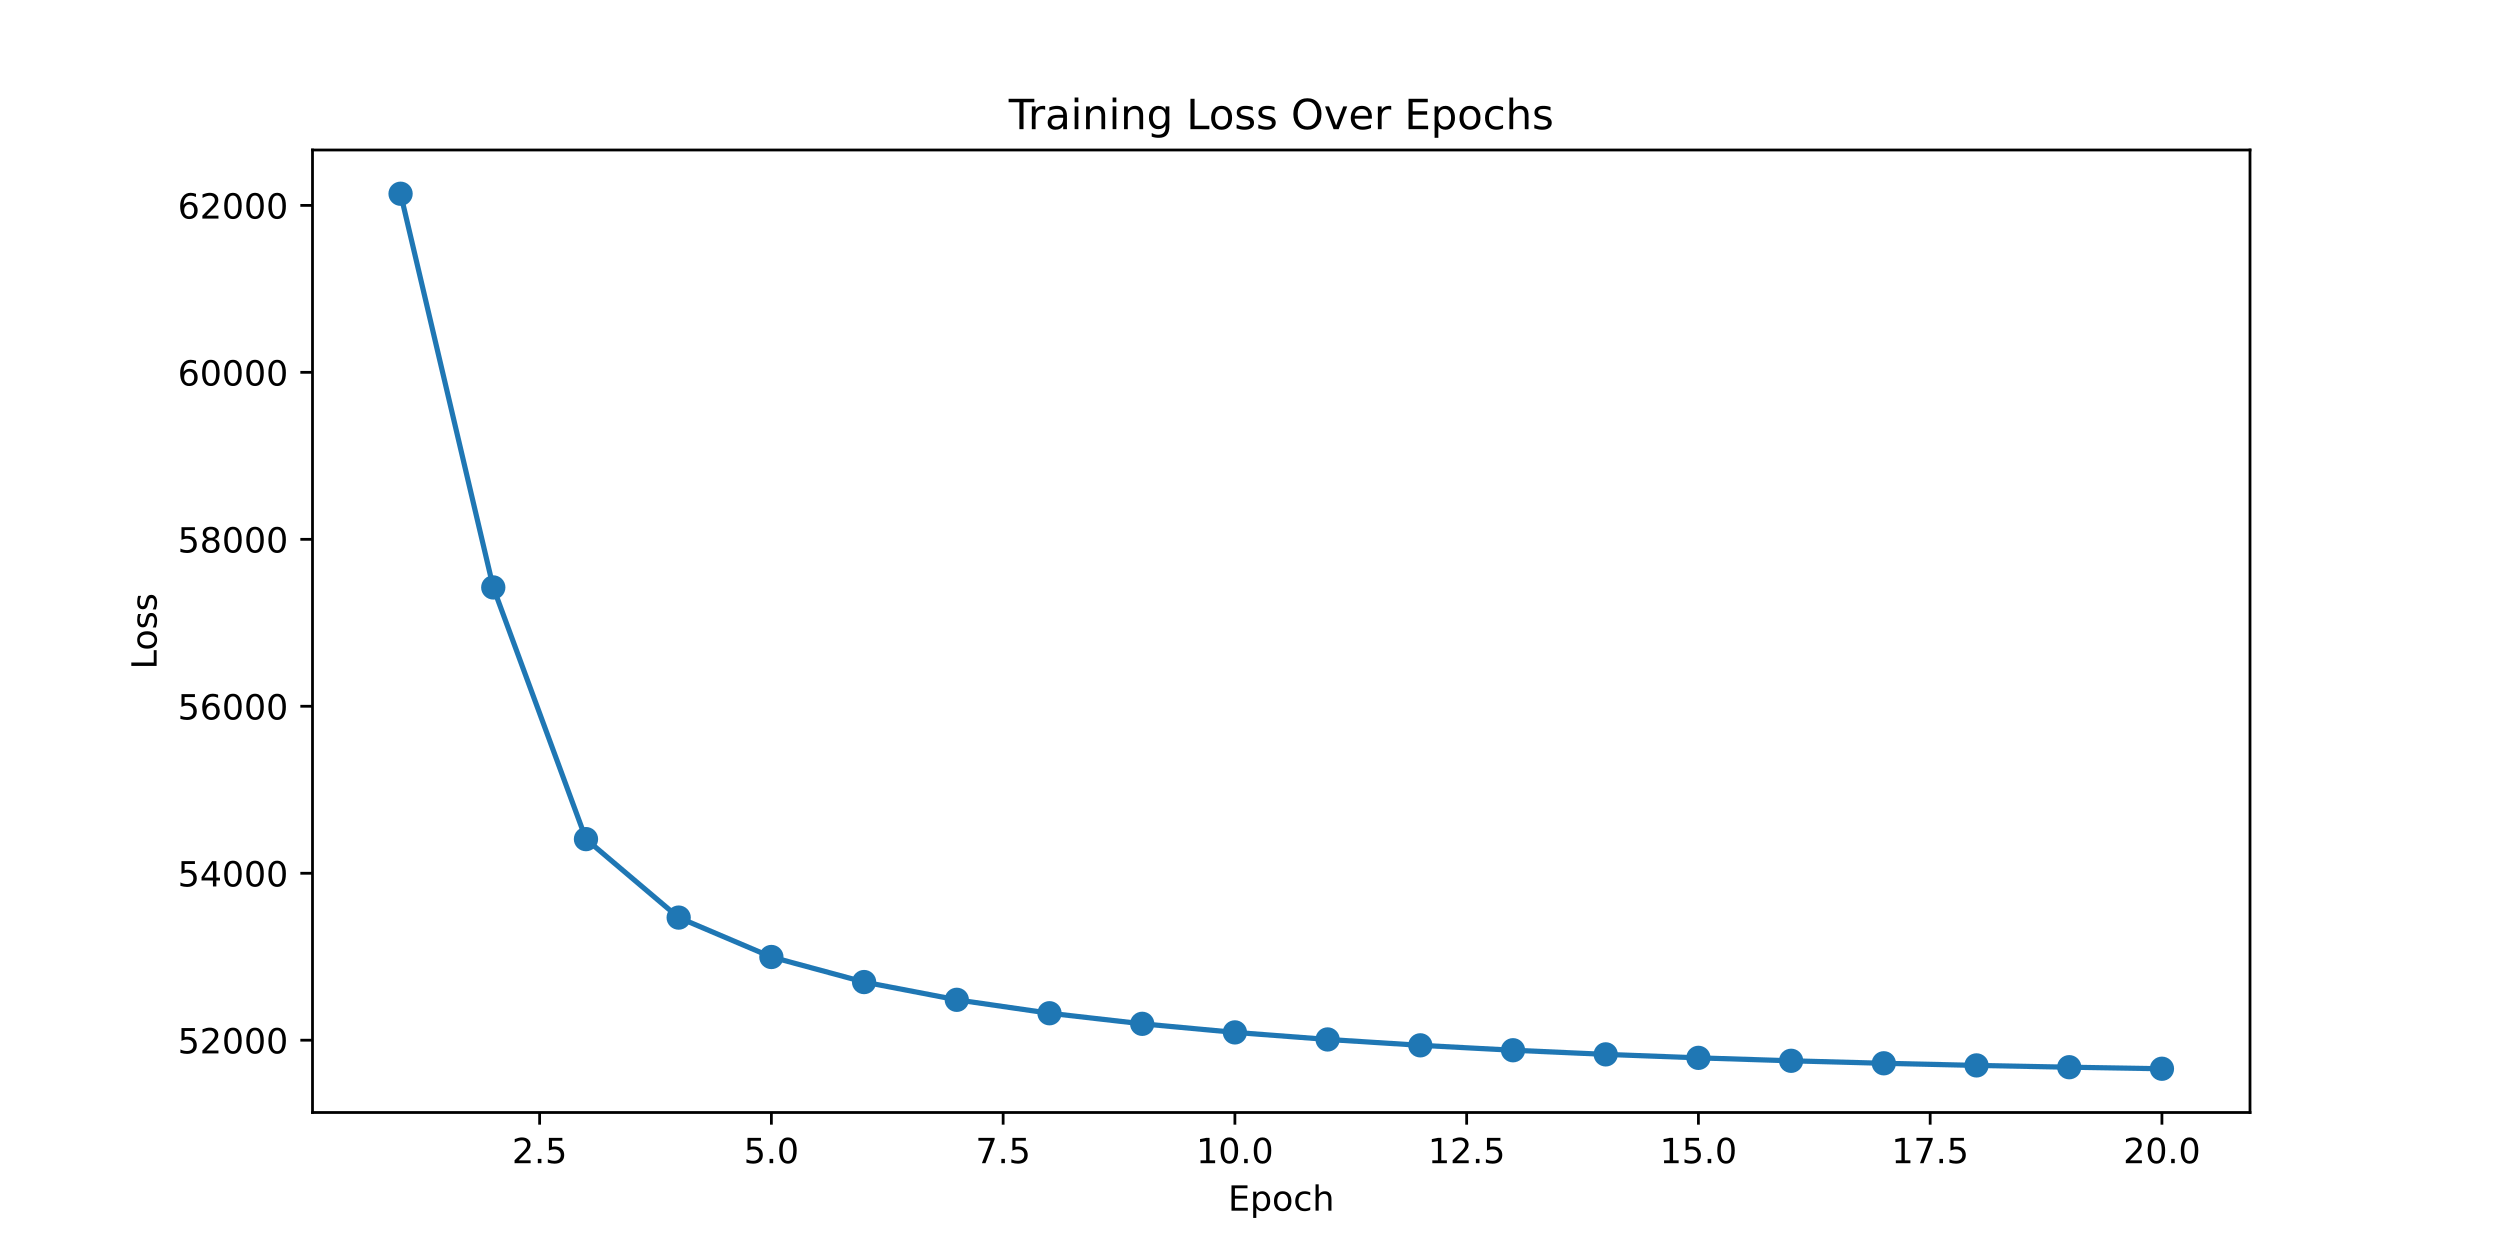
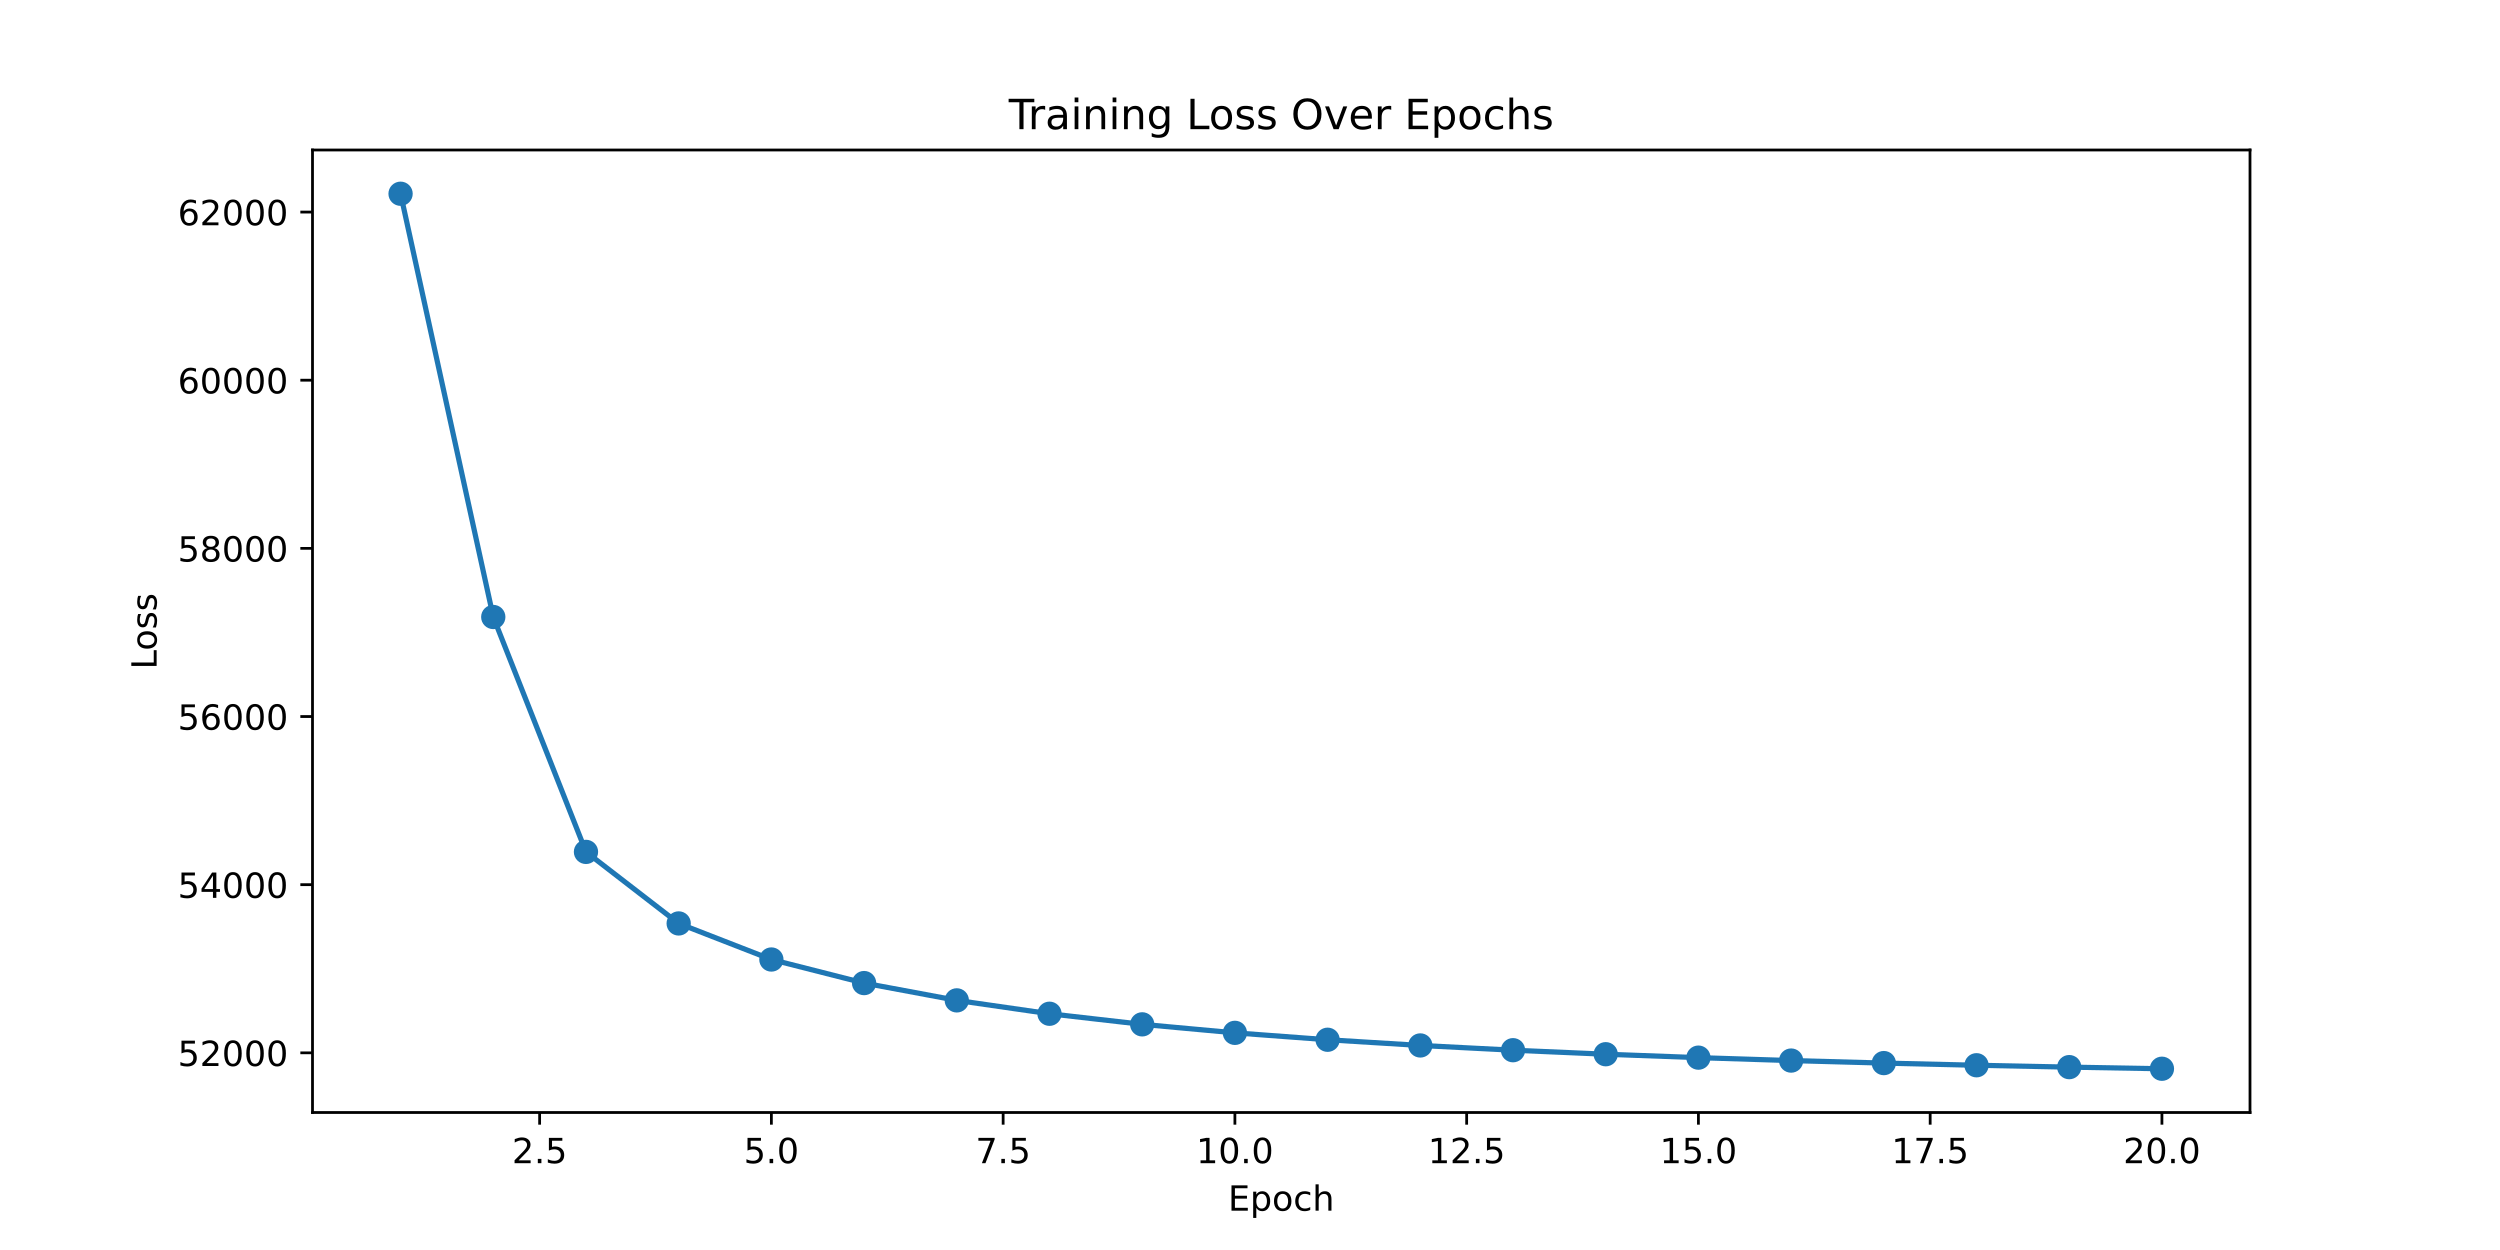
<svg xmlns="http://www.w3.org/2000/svg" xmlns:xlink="http://www.w3.org/1999/xlink" width="720pt" height="360pt" viewBox="0 0 720 360" version="1.1">
  <defs>
    <style type="text/css">*{stroke-linejoin: round; stroke-linecap: butt}</style>
  </defs>
  <g id="figure_1">
    <g id="patch_1">
      <path d="M 0 360  L 720 360  L 720 0  L 0 0  z " style="fill: #ffffff" />
    </g>
    <g id="axes_1">
      <g id="patch_2">
        <path d="M 90 320.4  L 648 320.4  L 648 43.2  L 90 43.2  z " style="fill: #ffffff" />
      </g>
      <g id="matplotlib.axis_1">
        <g id="xtick_1">
          <g id="line2d_1">
            <defs>
-               <path id="m08161f8d42" d="M 0 0  L 0 3.5  " style="stroke: #000000; stroke-width: 0.8" />
+               <path id="ma48718a979" d="M 0 0  L 0 3.5  " style="stroke: #000000; stroke-width: 0.8" />
            </defs>
            <g>
-               <use xlink:href="#m08161f8d42" x="155.411" y="320.4" style="stroke: #000000; stroke-width: 0.8" />
+               <use xlink:href="#ma48718a979" x="155.411" y="320.4" style="stroke: #000000; stroke-width: 0.8" />
            </g>
          </g>
          <g id="text_1">
            <g transform="translate(147.4599 334.9984) scale(0.1 -0.1)">
              <defs>
                <path id="DejaVuSans-32" d="M 1228 531  L 3431 531  L 3431 0  L 469 0  L 469 531  Q 828 903 1448 1529  Q 2069 2156 2228 2338  Q 2531 2678 2651 2914  Q 2772 3150 2772 3378  Q 2772 3750 2511 3984  Q 2250 4219 1831 4219  Q 1534 4219 1204 4116  Q 875 4013 500 3803  L 500 4441  Q 881 4594 1212 4672  Q 1544 4750 1819 4750  Q 2544 4750 2975 4387  Q 3406 4025 3406 3419  Q 3406 3131 3298 2873  Q 3191 2616 2906 2266  Q 2828 2175 2409 1742  Q 1991 1309 1228 531  z " transform="scale(0.015625)" />
                <path id="DejaVuSans-2e" d="M 684 794  L 1344 794  L 1344 0  L 684 0  L 684 794  z " transform="scale(0.015625)" />
                <path id="DejaVuSans-35" d="M 691 4666  L 3169 4666  L 3169 4134  L 1269 4134  L 1269 2991  Q 1406 3038 1543 3061  Q 1681 3084 1819 3084  Q 2600 3084 3056 2656  Q 3513 2228 3513 1497  Q 3513 744 3044 326  Q 2575 -91 1722 -91  Q 1428 -91 1123 -41  Q 819 9 494 109  L 494 744  Q 775 591 1075 516  Q 1375 441 1709 441  Q 2250 441 2565 725  Q 2881 1009 2881 1497  Q 2881 1984 2565 2268  Q 2250 2553 1709 2553  Q 1456 2553 1204 2497  Q 953 2441 691 2322  L 691 4666  z " transform="scale(0.015625)" />
              </defs>
              <use xlink:href="#DejaVuSans-32" />
              <use xlink:href="#DejaVuSans-2e" transform="translate(63.62305 0)" />
              <use xlink:href="#DejaVuSans-35" transform="translate(95.41016 0)" />
            </g>
          </g>
        </g>
        <g id="xtick_2">
          <g id="line2d_2">
            <g>
-               <use xlink:href="#m08161f8d42" x="222.158" y="320.4" style="stroke: #000000; stroke-width: 0.8" />
+               <use xlink:href="#ma48718a979" x="222.158" y="320.4" style="stroke: #000000; stroke-width: 0.8" />
            </g>
          </g>
          <g id="text_2">
            <g transform="translate(214.2063 334.9984) scale(0.1 -0.1)">
              <defs>
                <path id="DejaVuSans-30" d="M 2034 4250  Q 1547 4250 1301 3770  Q 1056 3291 1056 2328  Q 1056 1369 1301 889  Q 1547 409 2034 409  Q 2525 409 2770 889  Q 3016 1369 3016 2328  Q 3016 3291 2770 3770  Q 2525 4250 2034 4250  z M 2034 4750  Q 2819 4750 3233 4129  Q 3647 3509 3647 2328  Q 3647 1150 3233 529  Q 2819 -91 2034 -91  Q 1250 -91 836 529  Q 422 1150 422 2328  Q 422 3509 836 4129  Q 1250 4750 2034 4750  z " transform="scale(0.015625)" />
              </defs>
              <use xlink:href="#DejaVuSans-35" />
              <use xlink:href="#DejaVuSans-2e" transform="translate(63.62305 0)" />
              <use xlink:href="#DejaVuSans-30" transform="translate(95.41016 0)" />
            </g>
          </g>
        </g>
        <g id="xtick_3">
          <g id="line2d_3">
            <g>
-               <use xlink:href="#m08161f8d42" x="288.904" y="320.4" style="stroke: #000000; stroke-width: 0.8" />
+               <use xlink:href="#ma48718a979" x="288.904" y="320.4" style="stroke: #000000; stroke-width: 0.8" />
            </g>
          </g>
          <g id="text_3">
            <g transform="translate(280.9527 334.9984) scale(0.1 -0.1)">
              <defs>
                <path id="DejaVuSans-37" d="M 525 4666  L 3525 4666  L 3525 4397  L 1831 0  L 1172 0  L 2766 4134  L 525 4134  L 525 4666  z " transform="scale(0.015625)" />
              </defs>
              <use xlink:href="#DejaVuSans-37" />
              <use xlink:href="#DejaVuSans-2e" transform="translate(63.62305 0)" />
              <use xlink:href="#DejaVuSans-35" transform="translate(95.41016 0)" />
            </g>
          </g>
        </g>
        <g id="xtick_4">
          <g id="line2d_4">
            <g>
-               <use xlink:href="#m08161f8d42" x="355.651" y="320.4" style="stroke: #000000; stroke-width: 0.8" />
+               <use xlink:href="#ma48718a979" x="355.651" y="320.4" style="stroke: #000000; stroke-width: 0.8" />
            </g>
          </g>
          <g id="text_4">
            <g transform="translate(344.5179 334.9984) scale(0.1 -0.1)">
              <defs>
                <path id="DejaVuSans-31" d="M 794 531  L 1825 531  L 1825 4091  L 703 3866  L 703 4441  L 1819 4666  L 2450 4666  L 2450 531  L 3481 531  L 3481 0  L 794 0  L 794 531  z " transform="scale(0.015625)" />
              </defs>
              <use xlink:href="#DejaVuSans-31" />
              <use xlink:href="#DejaVuSans-30" transform="translate(63.62305 0)" />
              <use xlink:href="#DejaVuSans-2e" transform="translate(127.2461 0)" />
              <use xlink:href="#DejaVuSans-30" transform="translate(159.0332 0)" />
            </g>
          </g>
        </g>
        <g id="xtick_5">
          <g id="line2d_5">
            <g>
-               <use xlink:href="#m08161f8d42" x="422.397" y="320.4" style="stroke: #000000; stroke-width: 0.8" />
+               <use xlink:href="#ma48718a979" x="422.397" y="320.4" style="stroke: #000000; stroke-width: 0.8" />
            </g>
          </g>
          <g id="text_5">
            <g transform="translate(411.2643 334.9984) scale(0.1 -0.1)">
              <use xlink:href="#DejaVuSans-31" />
              <use xlink:href="#DejaVuSans-32" transform="translate(63.62305 0)" />
              <use xlink:href="#DejaVuSans-2e" transform="translate(127.2461 0)" />
              <use xlink:href="#DejaVuSans-35" transform="translate(159.0332 0)" />
            </g>
          </g>
        </g>
        <g id="xtick_6">
          <g id="line2d_6">
            <g>
-               <use xlink:href="#m08161f8d42" x="489.144" y="320.4" style="stroke: #000000; stroke-width: 0.8" />
+               <use xlink:href="#ma48718a979" x="489.144" y="320.4" style="stroke: #000000; stroke-width: 0.8" />
            </g>
          </g>
          <g id="text_6">
            <g transform="translate(478.0107 334.9984) scale(0.1 -0.1)">
              <use xlink:href="#DejaVuSans-31" />
              <use xlink:href="#DejaVuSans-35" transform="translate(63.62305 0)" />
              <use xlink:href="#DejaVuSans-2e" transform="translate(127.2461 0)" />
              <use xlink:href="#DejaVuSans-30" transform="translate(159.0332 0)" />
            </g>
          </g>
        </g>
        <g id="xtick_7">
          <g id="line2d_7">
            <g>
-               <use xlink:href="#m08161f8d42" x="555.89" y="320.4" style="stroke: #000000; stroke-width: 0.8" />
+               <use xlink:href="#ma48718a979" x="555.89" y="320.4" style="stroke: #000000; stroke-width: 0.8" />
            </g>
          </g>
          <g id="text_7">
            <g transform="translate(544.7571 334.9984) scale(0.1 -0.1)">
              <use xlink:href="#DejaVuSans-31" />
              <use xlink:href="#DejaVuSans-37" transform="translate(63.62305 0)" />
              <use xlink:href="#DejaVuSans-2e" transform="translate(127.2461 0)" />
              <use xlink:href="#DejaVuSans-35" transform="translate(159.0332 0)" />
            </g>
          </g>
        </g>
        <g id="xtick_8">
          <g id="line2d_8">
            <g>
-               <use xlink:href="#m08161f8d42" x="622.636" y="320.4" style="stroke: #000000; stroke-width: 0.8" />
+               <use xlink:href="#ma48718a979" x="622.636" y="320.4" style="stroke: #000000; stroke-width: 0.8" />
            </g>
          </g>
          <g id="text_8">
            <g transform="translate(611.5036 334.9984) scale(0.1 -0.1)">
              <use xlink:href="#DejaVuSans-32" />
              <use xlink:href="#DejaVuSans-30" transform="translate(63.62305 0)" />
              <use xlink:href="#DejaVuSans-2e" transform="translate(127.2461 0)" />
              <use xlink:href="#DejaVuSans-30" transform="translate(159.0332 0)" />
            </g>
          </g>
        </g>
        <g id="text_9">
          <g transform="translate(353.6891 348.6766) scale(0.1 -0.1)">
            <defs>
              <path id="DejaVuSans-45" d="M 628 4666  L 3578 4666  L 3578 4134  L 1259 4134  L 1259 2753  L 3481 2753  L 3481 2222  L 1259 2222  L 1259 531  L 3634 531  L 3634 0  L 628 0  L 628 4666  z " transform="scale(0.015625)" />
              <path id="DejaVuSans-70" d="M 1159 525  L 1159 -1331  L 581 -1331  L 581 3500  L 1159 3500  L 1159 2969  Q 1341 3281 1617 3432  Q 1894 3584 2278 3584  Q 2916 3584 3314 3078  Q 3713 2572 3713 1747  Q 3713 922 3314 415  Q 2916 -91 2278 -91  Q 1894 -91 1617 61  Q 1341 213 1159 525  z M 3116 1747  Q 3116 2381 2855 2742  Q 2594 3103 2138 3103  Q 1681 3103 1420 2742  Q 1159 2381 1159 1747  Q 1159 1113 1420 752  Q 1681 391 2138 391  Q 2594 391 2855 752  Q 3116 1113 3116 1747  z " transform="scale(0.015625)" />
              <path id="DejaVuSans-6f" d="M 1959 3097  Q 1497 3097 1228 2736  Q 959 2375 959 1747  Q 959 1119 1226 758  Q 1494 397 1959 397  Q 2419 397 2687 759  Q 2956 1122 2956 1747  Q 2956 2369 2687 2733  Q 2419 3097 1959 3097  z M 1959 3584  Q 2709 3584 3137 3096  Q 3566 2609 3566 1747  Q 3566 888 3137 398  Q 2709 -91 1959 -91  Q 1206 -91 779 398  Q 353 888 353 1747  Q 353 2609 779 3096  Q 1206 3584 1959 3584  z " transform="scale(0.015625)" />
              <path id="DejaVuSans-63" d="M 3122 3366  L 3122 2828  Q 2878 2963 2633 3030  Q 2388 3097 2138 3097  Q 1578 3097 1268 2742  Q 959 2388 959 1747  Q 959 1106 1268 751  Q 1578 397 2138 397  Q 2388 397 2633 464  Q 2878 531 3122 666  L 3122 134  Q 2881 22 2623 -34  Q 2366 -91 2075 -91  Q 1284 -91 818 406  Q 353 903 353 1747  Q 353 2603 823 3093  Q 1294 3584 2113 3584  Q 2378 3584 2631 3529  Q 2884 3475 3122 3366  z " transform="scale(0.015625)" />
              <path id="DejaVuSans-68" d="M 3513 2113  L 3513 0  L 2938 0  L 2938 2094  Q 2938 2591 2744 2837  Q 2550 3084 2163 3084  Q 1697 3084 1428 2787  Q 1159 2491 1159 1978  L 1159 0  L 581 0  L 581 4863  L 1159 4863  L 1159 2956  Q 1366 3272 1645 3428  Q 1925 3584 2291 3584  Q 2894 3584 3203 3211  Q 3513 2838 3513 2113  z " transform="scale(0.015625)" />
            </defs>
            <use xlink:href="#DejaVuSans-45" />
            <use xlink:href="#DejaVuSans-70" transform="translate(63.18359 0)" />
            <use xlink:href="#DejaVuSans-6f" transform="translate(126.6602 0)" />
            <use xlink:href="#DejaVuSans-63" transform="translate(187.8418 0)" />
            <use xlink:href="#DejaVuSans-68" transform="translate(242.8223 0)" />
          </g>
        </g>
      </g>
      <g id="matplotlib.axis_2">
        <g id="ytick_1">
          <g id="line2d_9">
            <defs>
-               <path id="m5dd3042e78" d="M 0 0  L -3.5 0  " style="stroke: #000000; stroke-width: 0.8" />
+               <path id="m7c88d6c825" d="M 0 0  L -3.5 0  " style="stroke: #000000; stroke-width: 0.8" />
            </defs>
            <g>
-               <use xlink:href="#m5dd3042e78" x="90" y="299.582" style="stroke: #000000; stroke-width: 0.8" />
+               <use xlink:href="#m7c88d6c825" x="90" y="303.213" style="stroke: #000000; stroke-width: 0.8" />
            </g>
          </g>
          <g id="text_10">
-             <g transform="translate(51.1875 303.3813) scale(0.1 -0.1)">
+             <g transform="translate(51.1875 307.0118) scale(0.1 -0.1)">
              <use xlink:href="#DejaVuSans-35" />
              <use xlink:href="#DejaVuSans-32" transform="translate(63.62305 0)" />
              <use xlink:href="#DejaVuSans-30" transform="translate(127.2461 0)" />
              <use xlink:href="#DejaVuSans-30" transform="translate(190.8691 0)" />
              <use xlink:href="#DejaVuSans-30" transform="translate(254.4922 0)" />
            </g>
          </g>
        </g>
        <g id="ytick_2">
          <g id="line2d_10">
            <g>
-               <use xlink:href="#m5dd3042e78" x="90" y="251.496" style="stroke: #000000; stroke-width: 0.8" />
+               <use xlink:href="#m7c88d6c825" x="90" y="254.785" style="stroke: #000000; stroke-width: 0.8" />
            </g>
          </g>
          <g id="text_11">
-             <g transform="translate(51.1875 255.2953) scale(0.1 -0.1)">
+             <g transform="translate(51.1875 258.5842) scale(0.1 -0.1)">
              <defs>
                <path id="DejaVuSans-34" d="M 2419 4116  L 825 1625  L 2419 1625  L 2419 4116  z M 2253 4666  L 3047 4666  L 3047 1625  L 3713 1625  L 3713 1100  L 3047 1100  L 3047 0  L 2419 0  L 2419 1100  L 313 1100  L 313 1709  L 2253 4666  z " transform="scale(0.015625)" />
              </defs>
              <use xlink:href="#DejaVuSans-35" />
              <use xlink:href="#DejaVuSans-34" transform="translate(63.62305 0)" />
              <use xlink:href="#DejaVuSans-30" transform="translate(127.2461 0)" />
              <use xlink:href="#DejaVuSans-30" transform="translate(190.8691 0)" />
              <use xlink:href="#DejaVuSans-30" transform="translate(254.4922 0)" />
            </g>
          </g>
        </g>
        <g id="ytick_3">
          <g id="line2d_11">
            <g>
-               <use xlink:href="#m5dd3042e78" x="90" y="203.41" style="stroke: #000000; stroke-width: 0.8" />
+               <use xlink:href="#m7c88d6c825" x="90" y="206.357" style="stroke: #000000; stroke-width: 0.8" />
            </g>
          </g>
          <g id="text_12">
-             <g transform="translate(51.1875 207.2093) scale(0.1 -0.1)">
+             <g transform="translate(51.1875 210.1566) scale(0.1 -0.1)">
              <defs>
                <path id="DejaVuSans-36" d="M 2113 2584  Q 1688 2584 1439 2293  Q 1191 2003 1191 1497  Q 1191 994 1439 701  Q 1688 409 2113 409  Q 2538 409 2786 701  Q 3034 994 3034 1497  Q 3034 2003 2786 2293  Q 2538 2584 2113 2584  z M 3366 4563  L 3366 3988  Q 3128 4100 2886 4159  Q 2644 4219 2406 4219  Q 1781 4219 1451 3797  Q 1122 3375 1075 2522  Q 1259 2794 1537 2939  Q 1816 3084 2150 3084  Q 2853 3084 3261 2657  Q 3669 2231 3669 1497  Q 3669 778 3244 343  Q 2819 -91 2113 -91  Q 1303 -91 875 529  Q 447 1150 447 2328  Q 447 3434 972 4092  Q 1497 4750 2381 4750  Q 2619 4750 2861 4703  Q 3103 4656 3366 4563  z " transform="scale(0.015625)" />
              </defs>
              <use xlink:href="#DejaVuSans-35" />
              <use xlink:href="#DejaVuSans-36" transform="translate(63.62305 0)" />
              <use xlink:href="#DejaVuSans-30" transform="translate(127.2461 0)" />
              <use xlink:href="#DejaVuSans-30" transform="translate(190.8691 0)" />
              <use xlink:href="#DejaVuSans-30" transform="translate(254.4922 0)" />
            </g>
          </g>
        </g>
        <g id="ytick_4">
          <g id="line2d_12">
            <g>
-               <use xlink:href="#m5dd3042e78" x="90" y="155.324" style="stroke: #000000; stroke-width: 0.8" />
+               <use xlink:href="#m7c88d6c825" x="90" y="157.93" style="stroke: #000000; stroke-width: 0.8" />
            </g>
          </g>
          <g id="text_13">
-             <g transform="translate(51.1875 159.1233) scale(0.1 -0.1)">
+             <g transform="translate(51.1875 161.7289) scale(0.1 -0.1)">
              <defs>
                <path id="DejaVuSans-38" d="M 2034 2216  Q 1584 2216 1326 1975  Q 1069 1734 1069 1313  Q 1069 891 1326 650  Q 1584 409 2034 409  Q 2484 409 2743 651  Q 3003 894 3003 1313  Q 3003 1734 2745 1975  Q 2488 2216 2034 2216  z M 1403 2484  Q 997 2584 770 2862  Q 544 3141 544 3541  Q 544 4100 942 4425  Q 1341 4750 2034 4750  Q 2731 4750 3128 4425  Q 3525 4100 3525 3541  Q 3525 3141 3298 2862  Q 3072 2584 2669 2484  Q 3125 2378 3379 2068  Q 3634 1759 3634 1313  Q 3634 634 3220 271  Q 2806 -91 2034 -91  Q 1263 -91 848 271  Q 434 634 434 1313  Q 434 1759 690 2068  Q 947 2378 1403 2484  z M 1172 3481  Q 1172 3119 1398 2916  Q 1625 2713 2034 2713  Q 2441 2713 2670 2916  Q 2900 3119 2900 3481  Q 2900 3844 2670 4047  Q 2441 4250 2034 4250  Q 1625 4250 1398 4047  Q 1172 3844 1172 3481  z " transform="scale(0.015625)" />
              </defs>
              <use xlink:href="#DejaVuSans-35" />
              <use xlink:href="#DejaVuSans-38" transform="translate(63.62305 0)" />
              <use xlink:href="#DejaVuSans-30" transform="translate(127.2461 0)" />
              <use xlink:href="#DejaVuSans-30" transform="translate(190.8691 0)" />
              <use xlink:href="#DejaVuSans-30" transform="translate(254.4922 0)" />
            </g>
          </g>
        </g>
        <g id="ytick_5">
          <g id="line2d_13">
            <g>
-               <use xlink:href="#m5dd3042e78" x="90" y="107.238" style="stroke: #000000; stroke-width: 0.8" />
+               <use xlink:href="#m7c88d6c825" x="90" y="109.502" style="stroke: #000000; stroke-width: 0.8" />
            </g>
          </g>
          <g id="text_14">
-             <g transform="translate(51.1875 111.0373) scale(0.1 -0.1)">
+             <g transform="translate(51.1875 113.3013) scale(0.1 -0.1)">
              <use xlink:href="#DejaVuSans-36" />
              <use xlink:href="#DejaVuSans-30" transform="translate(63.62305 0)" />
              <use xlink:href="#DejaVuSans-30" transform="translate(127.2461 0)" />
              <use xlink:href="#DejaVuSans-30" transform="translate(190.8691 0)" />
              <use xlink:href="#DejaVuSans-30" transform="translate(254.4922 0)" />
            </g>
          </g>
        </g>
        <g id="ytick_6">
          <g id="line2d_14">
            <g>
-               <use xlink:href="#m5dd3042e78" x="90" y="59.152" style="stroke: #000000; stroke-width: 0.8" />
+               <use xlink:href="#m7c88d6c825" x="90" y="61.075" style="stroke: #000000; stroke-width: 0.8" />
            </g>
          </g>
          <g id="text_15">
-             <g transform="translate(51.1875 62.95129) scale(0.1 -0.1)">
+             <g transform="translate(51.1875 64.87373) scale(0.1 -0.1)">
              <use xlink:href="#DejaVuSans-36" />
              <use xlink:href="#DejaVuSans-32" transform="translate(63.62305 0)" />
              <use xlink:href="#DejaVuSans-30" transform="translate(127.2461 0)" />
              <use xlink:href="#DejaVuSans-30" transform="translate(190.8691 0)" />
              <use xlink:href="#DejaVuSans-30" transform="translate(254.4922 0)" />
            </g>
          </g>
        </g>
        <g id="text_16">
          <g transform="translate(45.10781 192.7672) rotate(-90) scale(0.1 -0.1)">
            <defs>
              <path id="DejaVuSans-4c" d="M 628 4666  L 1259 4666  L 1259 531  L 3531 531  L 3531 0  L 628 0  L 628 4666  z " transform="scale(0.015625)" />
              <path id="DejaVuSans-73" d="M 2834 3397  L 2834 2853  Q 2591 2978 2328 3040  Q 2066 3103 1784 3103  Q 1356 3103 1142 2972  Q 928 2841 928 2578  Q 928 2378 1081 2264  Q 1234 2150 1697 2047  L 1894 2003  Q 2506 1872 2764 1633  Q 3022 1394 3022 966  Q 3022 478 2636 193  Q 2250 -91 1575 -91  Q 1294 -91 989 -36  Q 684 19 347 128  L 347 722  Q 666 556 975 473  Q 1284 391 1588 391  Q 1994 391 2212 530  Q 2431 669 2431 922  Q 2431 1156 2273 1281  Q 2116 1406 1581 1522  L 1381 1569  Q 847 1681 609 1914  Q 372 2147 372 2553  Q 372 3047 722 3315  Q 1072 3584 1716 3584  Q 2034 3584 2315 3537  Q 2597 3491 2834 3397  z " transform="scale(0.015625)" />
            </defs>
            <use xlink:href="#DejaVuSans-4c" />
            <use xlink:href="#DejaVuSans-6f" transform="translate(53.96289 0)" />
            <use xlink:href="#DejaVuSans-73" transform="translate(115.1445 0)" />
            <use xlink:href="#DejaVuSans-73" transform="translate(167.2441 0)" />
          </g>
        </g>
      </g>
      <g id="line2d_15">
-         <path d="M 115.364 55.8  L 142.062 169.183  L 168.761 241.668  L 195.459 264.267  L 222.158 275.614  L 248.856 282.832  L 275.555 287.948  L 302.254 291.815  L 328.952 294.863  L 355.651 297.331  L 382.349 299.364  L 409.048 301.055  L 435.746 302.471  L 462.445 303.66  L 489.144 304.663  L 515.842 305.51  L 542.541 306.228  L 569.239 306.838  L 595.938 307.357  L 622.636 307.8  " clip-path="url(#p106fb6262e)" style="fill: none; stroke: #1f77b4; stroke-width: 1.5; stroke-linecap: square" />
+         <path d="M 115.364 55.8  L 142.062 177.694  L 168.761 245.346  L 195.459 265.952  L 222.158 276.338  L 248.856 283.127  L 275.555 288.108  L 302.254 291.961  L 328.952 295.013  L 355.651 297.461  L 382.349 299.45  L 409.048 301.09  L 435.746 302.459  L 462.445 303.616  L 489.144 304.601  L 515.842 305.444  L 542.541 306.169  L 569.239 306.793  L 595.938 307.333  L 622.636 307.8  " clip-path="url(#p026ea23dee)" style="fill: none; stroke: #1f77b4; stroke-width: 1.5; stroke-linecap: square" />
        <defs>
-           <path id="m55b694ce6d" d="M 0 3  C 0.796 3 1.559 2.684 2.121 2.121  C 2.684 1.559 3 0.796 3 0  C 3 -0.796 2.684 -1.559 2.121 -2.121  C 1.559 -2.684 0.796 -3 0 -3  C -0.796 -3 -1.559 -2.684 -2.121 -2.121  C -2.684 -1.559 -3 -0.796 -3 0  C -3 0.796 -2.684 1.559 -2.121 2.121  C -1.559 2.684 -0.796 3 0 3  z " style="stroke: #1f77b4" />
+           <path id="me944ca92f1" d="M 0 3  C 0.796 3 1.559 2.684 2.121 2.121  C 2.684 1.559 3 0.796 3 0  C 3 -0.796 2.684 -1.559 2.121 -2.121  C 1.559 -2.684 0.796 -3 0 -3  C -0.796 -3 -1.559 -2.684 -2.121 -2.121  C -2.684 -1.559 -3 -0.796 -3 0  C -3 0.796 -2.684 1.559 -2.121 2.121  C -1.559 2.684 -0.796 3 0 3  z " style="stroke: #1f77b4" />
        </defs>
-         <g clip-path="url(#p106fb6262e)">
-           <use xlink:href="#m55b694ce6d" x="115.364" y="55.8" style="fill: #1f77b4; stroke: #1f77b4" />
-           <use xlink:href="#m55b694ce6d" x="142.062" y="169.183" style="fill: #1f77b4; stroke: #1f77b4" />
-           <use xlink:href="#m55b694ce6d" x="168.761" y="241.668" style="fill: #1f77b4; stroke: #1f77b4" />
-           <use xlink:href="#m55b694ce6d" x="195.459" y="264.267" style="fill: #1f77b4; stroke: #1f77b4" />
-           <use xlink:href="#m55b694ce6d" x="222.158" y="275.614" style="fill: #1f77b4; stroke: #1f77b4" />
-           <use xlink:href="#m55b694ce6d" x="248.856" y="282.832" style="fill: #1f77b4; stroke: #1f77b4" />
-           <use xlink:href="#m55b694ce6d" x="275.555" y="287.948" style="fill: #1f77b4; stroke: #1f77b4" />
-           <use xlink:href="#m55b694ce6d" x="302.254" y="291.815" style="fill: #1f77b4; stroke: #1f77b4" />
-           <use xlink:href="#m55b694ce6d" x="328.952" y="294.863" style="fill: #1f77b4; stroke: #1f77b4" />
-           <use xlink:href="#m55b694ce6d" x="355.651" y="297.331" style="fill: #1f77b4; stroke: #1f77b4" />
-           <use xlink:href="#m55b694ce6d" x="382.349" y="299.364" style="fill: #1f77b4; stroke: #1f77b4" />
-           <use xlink:href="#m55b694ce6d" x="409.048" y="301.055" style="fill: #1f77b4; stroke: #1f77b4" />
-           <use xlink:href="#m55b694ce6d" x="435.746" y="302.471" style="fill: #1f77b4; stroke: #1f77b4" />
-           <use xlink:href="#m55b694ce6d" x="462.445" y="303.66" style="fill: #1f77b4; stroke: #1f77b4" />
-           <use xlink:href="#m55b694ce6d" x="489.144" y="304.663" style="fill: #1f77b4; stroke: #1f77b4" />
-           <use xlink:href="#m55b694ce6d" x="515.842" y="305.51" style="fill: #1f77b4; stroke: #1f77b4" />
-           <use xlink:href="#m55b694ce6d" x="542.541" y="306.228" style="fill: #1f77b4; stroke: #1f77b4" />
-           <use xlink:href="#m55b694ce6d" x="569.239" y="306.838" style="fill: #1f77b4; stroke: #1f77b4" />
-           <use xlink:href="#m55b694ce6d" x="595.938" y="307.357" style="fill: #1f77b4; stroke: #1f77b4" />
-           <use xlink:href="#m55b694ce6d" x="622.636" y="307.8" style="fill: #1f77b4; stroke: #1f77b4" />
+         <g clip-path="url(#p026ea23dee)">
+           <use xlink:href="#me944ca92f1" x="115.364" y="55.8" style="fill: #1f77b4; stroke: #1f77b4" />
+           <use xlink:href="#me944ca92f1" x="142.062" y="177.694" style="fill: #1f77b4; stroke: #1f77b4" />
+           <use xlink:href="#me944ca92f1" x="168.761" y="245.346" style="fill: #1f77b4; stroke: #1f77b4" />
+           <use xlink:href="#me944ca92f1" x="195.459" y="265.952" style="fill: #1f77b4; stroke: #1f77b4" />
+           <use xlink:href="#me944ca92f1" x="222.158" y="276.338" style="fill: #1f77b4; stroke: #1f77b4" />
+           <use xlink:href="#me944ca92f1" x="248.856" y="283.127" style="fill: #1f77b4; stroke: #1f77b4" />
+           <use xlink:href="#me944ca92f1" x="275.555" y="288.108" style="fill: #1f77b4; stroke: #1f77b4" />
+           <use xlink:href="#me944ca92f1" x="302.254" y="291.961" style="fill: #1f77b4; stroke: #1f77b4" />
+           <use xlink:href="#me944ca92f1" x="328.952" y="295.013" style="fill: #1f77b4; stroke: #1f77b4" />
+           <use xlink:href="#me944ca92f1" x="355.651" y="297.461" style="fill: #1f77b4; stroke: #1f77b4" />
+           <use xlink:href="#me944ca92f1" x="382.349" y="299.45" style="fill: #1f77b4; stroke: #1f77b4" />
+           <use xlink:href="#me944ca92f1" x="409.048" y="301.09" style="fill: #1f77b4; stroke: #1f77b4" />
+           <use xlink:href="#me944ca92f1" x="435.746" y="302.459" style="fill: #1f77b4; stroke: #1f77b4" />
+           <use xlink:href="#me944ca92f1" x="462.445" y="303.616" style="fill: #1f77b4; stroke: #1f77b4" />
+           <use xlink:href="#me944ca92f1" x="489.144" y="304.601" style="fill: #1f77b4; stroke: #1f77b4" />
+           <use xlink:href="#me944ca92f1" x="515.842" y="305.444" style="fill: #1f77b4; stroke: #1f77b4" />
+           <use xlink:href="#me944ca92f1" x="542.541" y="306.169" style="fill: #1f77b4; stroke: #1f77b4" />
+           <use xlink:href="#me944ca92f1" x="569.239" y="306.793" style="fill: #1f77b4; stroke: #1f77b4" />
+           <use xlink:href="#me944ca92f1" x="595.938" y="307.333" style="fill: #1f77b4; stroke: #1f77b4" />
+           <use xlink:href="#me944ca92f1" x="622.636" y="307.8" style="fill: #1f77b4; stroke: #1f77b4" />
        </g>
      </g>
      <g id="patch_3">
        <path d="M 90 320.4  L 90 43.2  " style="fill: none; stroke: #000000; stroke-width: 0.8; stroke-linejoin: miter; stroke-linecap: square" />
      </g>
      <g id="patch_4">
        <path d="M 648 320.4  L 648 43.2  " style="fill: none; stroke: #000000; stroke-width: 0.8; stroke-linejoin: miter; stroke-linecap: square" />
      </g>
      <g id="patch_5">
        <path d="M 90 320.4  L 648 320.4  " style="fill: none; stroke: #000000; stroke-width: 0.8; stroke-linejoin: miter; stroke-linecap: square" />
      </g>
      <g id="patch_6">
        <path d="M 90 43.2  L 648 43.2  " style="fill: none; stroke: #000000; stroke-width: 0.8; stroke-linejoin: miter; stroke-linecap: square" />
      </g>
      <g id="text_17">
        <g transform="translate(290.5163 37.2) scale(0.12 -0.12)">
          <defs>
            <path id="DejaVuSans-54" d="M -19 4666  L 3928 4666  L 3928 4134  L 2272 4134  L 2272 0  L 1638 0  L 1638 4134  L -19 4134  L -19 4666  z " transform="scale(0.015625)" />
            <path id="DejaVuSans-72" d="M 2631 2963  Q 2534 3019 2420 3045  Q 2306 3072 2169 3072  Q 1681 3072 1420 2755  Q 1159 2438 1159 1844  L 1159 0  L 581 0  L 581 3500  L 1159 3500  L 1159 2956  Q 1341 3275 1631 3429  Q 1922 3584 2338 3584  Q 2397 3584 2469 3576  Q 2541 3569 2628 3553  L 2631 2963  z " transform="scale(0.015625)" />
            <path id="DejaVuSans-61" d="M 2194 1759  Q 1497 1759 1228 1600  Q 959 1441 959 1056  Q 959 750 1161 570  Q 1363 391 1709 391  Q 2188 391 2477 730  Q 2766 1069 2766 1631  L 2766 1759  L 2194 1759  z M 3341 1997  L 3341 0  L 2766 0  L 2766 531  Q 2569 213 2275 61  Q 1981 -91 1556 -91  Q 1019 -91 701 211  Q 384 513 384 1019  Q 384 1609 779 1909  Q 1175 2209 1959 2209  L 2766 2209  L 2766 2266  Q 2766 2663 2505 2880  Q 2244 3097 1772 3097  Q 1472 3097 1187 3025  Q 903 2953 641 2809  L 641 3341  Q 956 3463 1253 3523  Q 1550 3584 1831 3584  Q 2591 3584 2966 3190  Q 3341 2797 3341 1997  z " transform="scale(0.015625)" />
            <path id="DejaVuSans-69" d="M 603 3500  L 1178 3500  L 1178 0  L 603 0  L 603 3500  z M 603 4863  L 1178 4863  L 1178 4134  L 603 4134  L 603 4863  z " transform="scale(0.015625)" />
            <path id="DejaVuSans-6e" d="M 3513 2113  L 3513 0  L 2938 0  L 2938 2094  Q 2938 2591 2744 2837  Q 2550 3084 2163 3084  Q 1697 3084 1428 2787  Q 1159 2491 1159 1978  L 1159 0  L 581 0  L 581 3500  L 1159 3500  L 1159 2956  Q 1366 3272 1645 3428  Q 1925 3584 2291 3584  Q 2894 3584 3203 3211  Q 3513 2838 3513 2113  z " transform="scale(0.015625)" />
            <path id="DejaVuSans-67" d="M 2906 1791  Q 2906 2416 2648 2759  Q 2391 3103 1925 3103  Q 1463 3103 1205 2759  Q 947 2416 947 1791  Q 947 1169 1205 825  Q 1463 481 1925 481  Q 2391 481 2648 825  Q 2906 1169 2906 1791  z M 3481 434  Q 3481 -459 3084 -895  Q 2688 -1331 1869 -1331  Q 1566 -1331 1297 -1286  Q 1028 -1241 775 -1147  L 775 -588  Q 1028 -725 1275 -790  Q 1522 -856 1778 -856  Q 2344 -856 2625 -561  Q 2906 -266 2906 331  L 2906 616  Q 2728 306 2450 153  Q 2172 0 1784 0  Q 1141 0 747 490  Q 353 981 353 1791  Q 353 2603 747 3093  Q 1141 3584 1784 3584  Q 2172 3584 2450 3431  Q 2728 3278 2906 2969  L 2906 3500  L 3481 3500  L 3481 434  z " transform="scale(0.015625)" />
            <path id="DejaVuSans-20" transform="scale(0.015625)" />
            <path id="DejaVuSans-4f" d="M 2522 4238  Q 1834 4238 1429 3725  Q 1025 3213 1025 2328  Q 1025 1447 1429 934  Q 1834 422 2522 422  Q 3209 422 3611 934  Q 4013 1447 4013 2328  Q 4013 3213 3611 3725  Q 3209 4238 2522 4238  z M 2522 4750  Q 3503 4750 4090 4092  Q 4678 3434 4678 2328  Q 4678 1225 4090 567  Q 3503 -91 2522 -91  Q 1538 -91 948 565  Q 359 1222 359 2328  Q 359 3434 948 4092  Q 1538 4750 2522 4750  z " transform="scale(0.015625)" />
            <path id="DejaVuSans-76" d="M 191 3500  L 800 3500  L 1894 563  L 2988 3500  L 3597 3500  L 2284 0  L 1503 0  L 191 3500  z " transform="scale(0.015625)" />
            <path id="DejaVuSans-65" d="M 3597 1894  L 3597 1613  L 953 1613  Q 991 1019 1311 708  Q 1631 397 2203 397  Q 2534 397 2845 478  Q 3156 559 3463 722  L 3463 178  Q 3153 47 2828 -22  Q 2503 -91 2169 -91  Q 1331 -91 842 396  Q 353 884 353 1716  Q 353 2575 817 3079  Q 1281 3584 2069 3584  Q 2775 3584 3186 3129  Q 3597 2675 3597 1894  z M 3022 2063  Q 3016 2534 2758 2815  Q 2500 3097 2075 3097  Q 1594 3097 1305 2825  Q 1016 2553 972 2059  L 3022 2063  z " transform="scale(0.015625)" />
          </defs>
          <use xlink:href="#DejaVuSans-54" />
          <use xlink:href="#DejaVuSans-72" transform="translate(46.33398 0)" />
          <use xlink:href="#DejaVuSans-61" transform="translate(87.44727 0)" />
          <use xlink:href="#DejaVuSans-69" transform="translate(148.7266 0)" />
          <use xlink:href="#DejaVuSans-6e" transform="translate(176.5098 0)" />
          <use xlink:href="#DejaVuSans-69" transform="translate(239.8887 0)" />
          <use xlink:href="#DejaVuSans-6e" transform="translate(267.6719 0)" />
          <use xlink:href="#DejaVuSans-67" transform="translate(331.0508 0)" />
          <use xlink:href="#DejaVuSans-20" transform="translate(394.5273 0)" />
          <use xlink:href="#DejaVuSans-4c" transform="translate(426.3145 0)" />
          <use xlink:href="#DejaVuSans-6f" transform="translate(480.2773 0)" />
          <use xlink:href="#DejaVuSans-73" transform="translate(541.459 0)" />
          <use xlink:href="#DejaVuSans-73" transform="translate(593.5586 0)" />
          <use xlink:href="#DejaVuSans-20" transform="translate(645.6582 0)" />
          <use xlink:href="#DejaVuSans-4f" transform="translate(677.4453 0)" />
          <use xlink:href="#DejaVuSans-76" transform="translate(756.1562 0)" />
          <use xlink:href="#DejaVuSans-65" transform="translate(815.3359 0)" />
          <use xlink:href="#DejaVuSans-72" transform="translate(876.8594 0)" />
          <use xlink:href="#DejaVuSans-20" transform="translate(917.9727 0)" />
          <use xlink:href="#DejaVuSans-45" transform="translate(949.7598 0)" />
          <use xlink:href="#DejaVuSans-70" transform="translate(1012.943 0)" />
          <use xlink:href="#DejaVuSans-6f" transform="translate(1076.42 0)" />
          <use xlink:href="#DejaVuSans-63" transform="translate(1137.602 0)" />
          <use xlink:href="#DejaVuSans-68" transform="translate(1192.582 0)" />
          <use xlink:href="#DejaVuSans-73" transform="translate(1255.961 0)" />
        </g>
      </g>
    </g>
  </g>
  <defs>
-     <clipPath id="p106fb6262e">
+     <clipPath id="p026ea23dee">
      <rect x="90" y="43.2" width="558" height="277.2" />
    </clipPath>
  </defs>
</svg>
